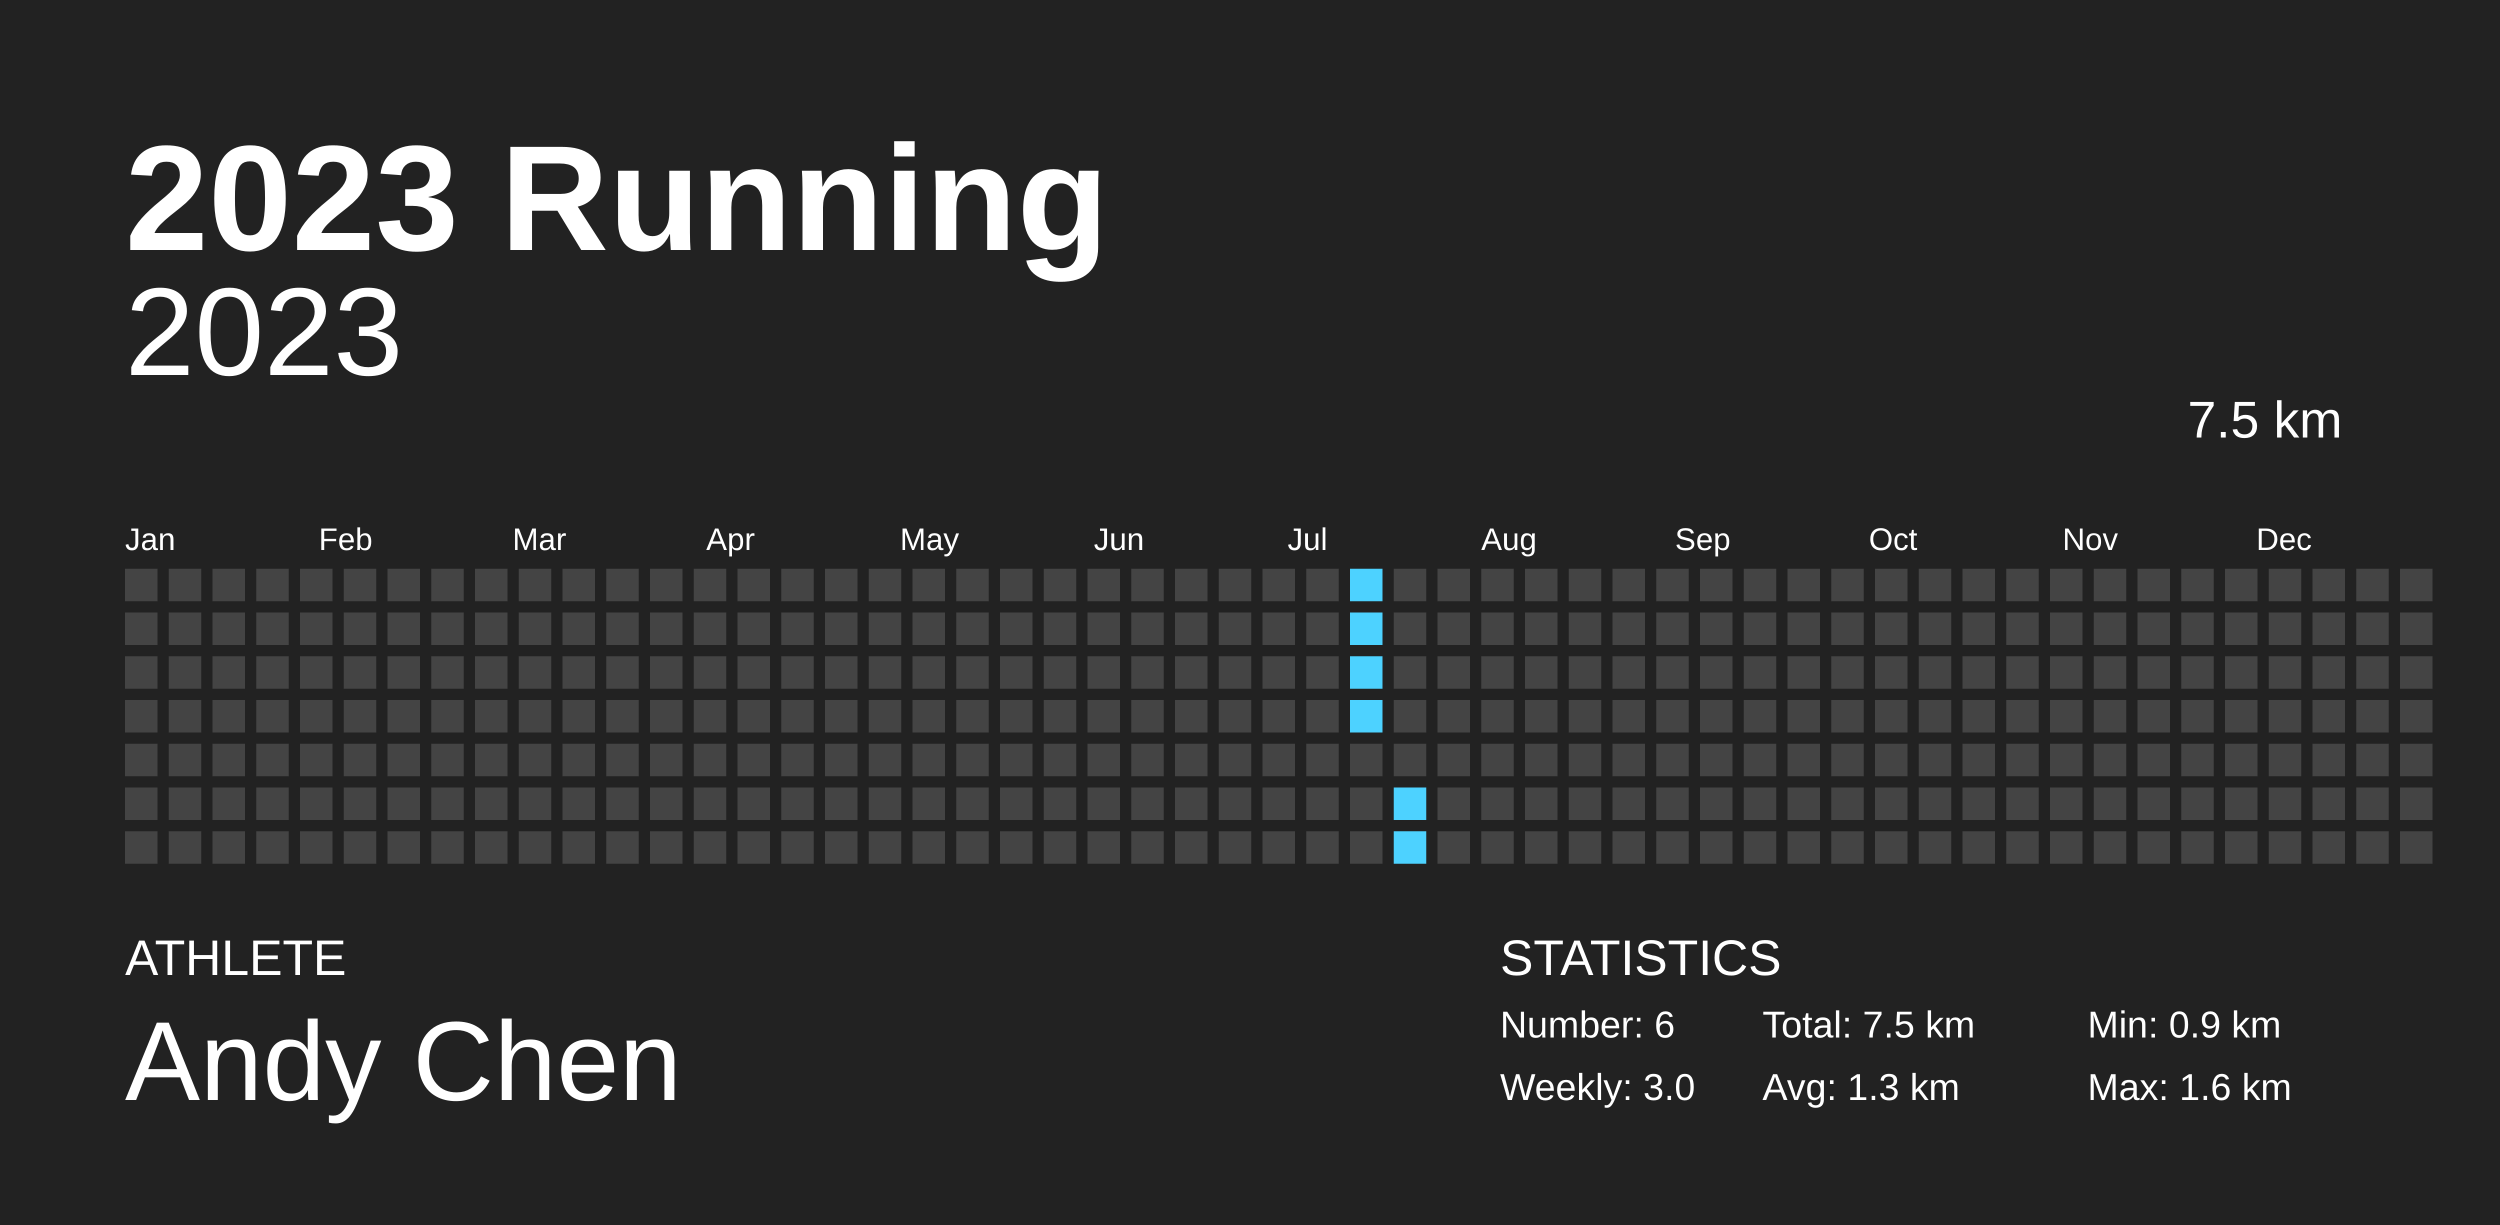
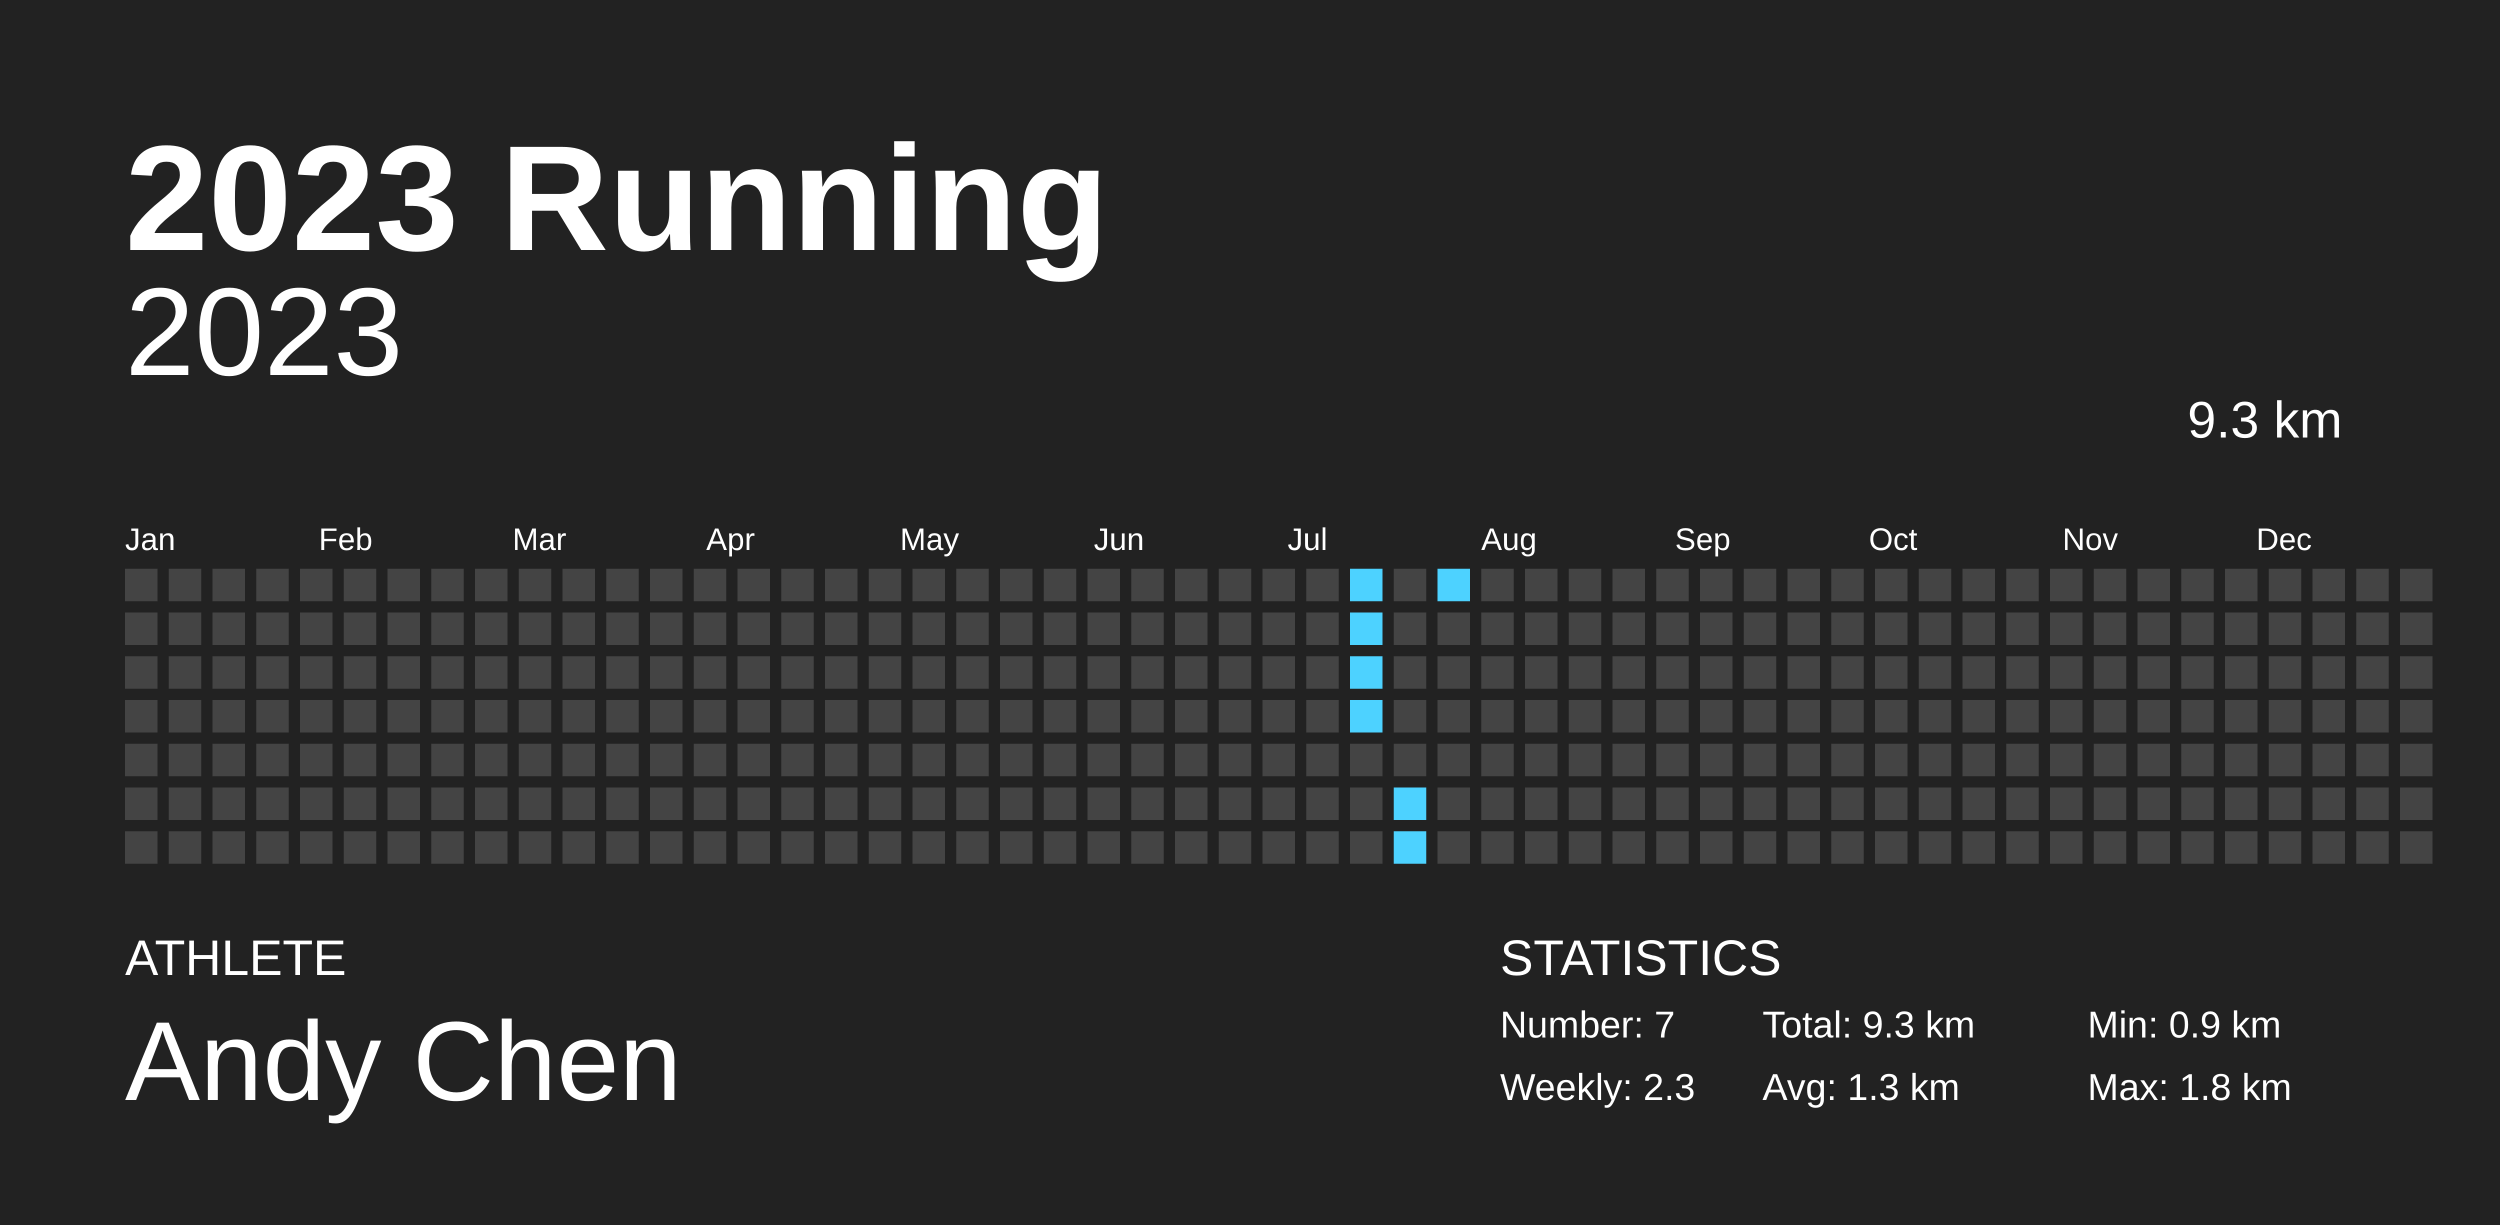
<svg xmlns="http://www.w3.org/2000/svg" baseProfile="full" height="98mm" version="1.1" viewBox="0,0,200,98" width="200mm">
  <defs />
  <rect fill="#222222" height="98" width="200" x="0" y="0" />
  <text fill="#FFFFFF" style="font-size:12px; font-family:Arial; font-weight:bold;" x="10" y="20">2023 Running</text>
  <text fill="#FFFFFF" style="font-size:4px; font-family:Arial" x="10" y="78">ATHLETE</text>
  <text fill="#FFFFFF" style="font-size:9px; font-family:Arial" x="10" y="88">Andy Chen</text>
  <text fill="#FFFFFF" style="font-size:4px; font-family:Arial" x="120" y="78">STATISTICS</text>
-   <text fill="#FFFFFF" style="font-size:3px; font-family:Arial" x="120" y="83">Number: 6</text>
-   <text fill="#FFFFFF" style="font-size:3px; font-family:Arial" x="120" y="88">Weekly: 3.0</text>
-   <text fill="#FFFFFF" style="font-size:3px; font-family:Arial" x="141" y="83">Total: 7.5 km</text>
+   <text fill="#FFFFFF" style="font-size:3px; font-family:Arial" x="120" y="83">Number: 7</text>
+   <text fill="#FFFFFF" style="font-size:3px; font-family:Arial" x="120" y="88">Weekly: 2.3</text>
+   <text fill="#FFFFFF" style="font-size:3px; font-family:Arial" x="141" y="83">Total: 9.3 km</text>
  <text fill="#FFFFFF" style="font-size:3px; font-family:Arial" x="141" y="88">Avg: 1.3 km</text>
  <text fill="#FFFFFF" style="font-size:3px; font-family:Arial" x="167" y="83">Min: 0.9 km</text>
-   <text fill="#FFFFFF" style="font-size:3px; font-family:Arial" x="167" y="88">Max: 1.6 km</text>
+   <text fill="#FFFFFF" style="font-size:3px; font-family:Arial" x="167" y="88">Max: 1.8 km</text>
  <text alignment-baseline="hanging" fill="#FFFFFF" style="font-size:10.0px; font-family:Arial;" x="10" y="30">2023</text>
-   <text alignment-baseline="hanging" fill="#FFFFFF" style="font-size:4.125px; font-family:Arial;" x="175" y="35">7.5 km</text>
+   <text alignment-baseline="hanging" fill="#FFFFFF" style="font-size:4.125px; font-family:Arial;" x="175" y="35">9.3 km</text>
  <text fill="#FFFFFF" style="font-size:2.5px; font-family:Arial" x="10.0" y="44">Jan</text>
  <text fill="#FFFFFF" style="font-size:2.5px; font-family:Arial" x="25.5" y="44">Feb</text>
  <text fill="#FFFFFF" style="font-size:2.5px; font-family:Arial" x="41.0" y="44">Mar</text>
  <text fill="#FFFFFF" style="font-size:2.5px; font-family:Arial" x="56.5" y="44">Apr</text>
  <text fill="#FFFFFF" style="font-size:2.5px; font-family:Arial" x="72.0" y="44">May</text>
  <text fill="#FFFFFF" style="font-size:2.5px; font-family:Arial" x="87.5" y="44">Jun</text>
  <text fill="#FFFFFF" style="font-size:2.5px; font-family:Arial" x="103.0" y="44">Jul</text>
  <text fill="#FFFFFF" style="font-size:2.5px; font-family:Arial" x="118.5" y="44">Aug</text>
  <text fill="#FFFFFF" style="font-size:2.5px; font-family:Arial" x="134.0" y="44">Sep</text>
  <text fill="#FFFFFF" style="font-size:2.5px; font-family:Arial" x="149.5" y="44">Oct</text>
  <text fill="#FFFFFF" style="font-size:2.5px; font-family:Arial" x="165.0" y="44">Nov</text>
  <text fill="#FFFFFF" style="font-size:2.5px; font-family:Arial" x="180.5" y="44">Dec</text>
  <rect fill="#444444" height="2.6" width="2.6" x="10.0" y="45.5" />
  <rect fill="#444444" height="2.6" width="2.6" x="10.0" y="49.0" />
  <rect fill="#444444" height="2.6" width="2.6" x="10.0" y="52.5" />
  <rect fill="#444444" height="2.6" width="2.6" x="10.0" y="56.0" />
  <rect fill="#444444" height="2.6" width="2.6" x="10.0" y="59.5" />
  <rect fill="#444444" height="2.6" width="2.6" x="10.0" y="63.0" />
  <rect fill="#444444" height="2.6" width="2.6" x="10.0" y="66.5" />
  <rect fill="#444444" height="2.6" width="2.6" x="13.5" y="45.5" />
  <rect fill="#444444" height="2.6" width="2.6" x="13.5" y="49.0" />
  <rect fill="#444444" height="2.6" width="2.6" x="13.5" y="52.5" />
  <rect fill="#444444" height="2.6" width="2.6" x="13.5" y="56.0" />
  <rect fill="#444444" height="2.6" width="2.6" x="13.5" y="59.5" />
  <rect fill="#444444" height="2.6" width="2.6" x="13.5" y="63.0" />
  <rect fill="#444444" height="2.6" width="2.6" x="13.5" y="66.5" />
  <rect fill="#444444" height="2.6" width="2.6" x="17.0" y="45.5" />
  <rect fill="#444444" height="2.6" width="2.6" x="17.0" y="49.0" />
  <rect fill="#444444" height="2.6" width="2.6" x="17.0" y="52.5" />
  <rect fill="#444444" height="2.6" width="2.6" x="17.0" y="56.0" />
  <rect fill="#444444" height="2.6" width="2.6" x="17.0" y="59.5" />
  <rect fill="#444444" height="2.6" width="2.6" x="17.0" y="63.0" />
  <rect fill="#444444" height="2.6" width="2.6" x="17.0" y="66.5" />
  <rect fill="#444444" height="2.6" width="2.6" x="20.5" y="45.5" />
  <rect fill="#444444" height="2.6" width="2.6" x="20.5" y="49.0" />
  <rect fill="#444444" height="2.6" width="2.6" x="20.5" y="52.5" />
  <rect fill="#444444" height="2.6" width="2.6" x="20.5" y="56.0" />
  <rect fill="#444444" height="2.6" width="2.6" x="20.5" y="59.5" />
  <rect fill="#444444" height="2.6" width="2.6" x="20.5" y="63.0" />
  <rect fill="#444444" height="2.6" width="2.6" x="20.5" y="66.5" />
  <rect fill="#444444" height="2.6" width="2.6" x="24.0" y="45.5" />
  <rect fill="#444444" height="2.6" width="2.6" x="24.0" y="49.0" />
  <rect fill="#444444" height="2.6" width="2.6" x="24.0" y="52.5" />
  <rect fill="#444444" height="2.6" width="2.6" x="24.0" y="56.0" />
  <rect fill="#444444" height="2.6" width="2.6" x="24.0" y="59.5" />
  <rect fill="#444444" height="2.6" width="2.6" x="24.0" y="63.0" />
  <rect fill="#444444" height="2.6" width="2.6" x="24.0" y="66.5" />
  <rect fill="#444444" height="2.6" width="2.6" x="27.5" y="45.5" />
  <rect fill="#444444" height="2.6" width="2.6" x="27.5" y="49.0" />
  <rect fill="#444444" height="2.6" width="2.6" x="27.5" y="52.5" />
  <rect fill="#444444" height="2.6" width="2.6" x="27.5" y="56.0" />
  <rect fill="#444444" height="2.6" width="2.6" x="27.5" y="59.5" />
  <rect fill="#444444" height="2.6" width="2.6" x="27.5" y="63.0" />
  <rect fill="#444444" height="2.6" width="2.6" x="27.5" y="66.5" />
  <rect fill="#444444" height="2.6" width="2.6" x="31.0" y="45.5" />
  <rect fill="#444444" height="2.6" width="2.6" x="31.0" y="49.0" />
  <rect fill="#444444" height="2.6" width="2.6" x="31.0" y="52.5" />
  <rect fill="#444444" height="2.6" width="2.6" x="31.0" y="56.0" />
  <rect fill="#444444" height="2.6" width="2.6" x="31.0" y="59.5" />
  <rect fill="#444444" height="2.6" width="2.6" x="31.0" y="63.0" />
  <rect fill="#444444" height="2.6" width="2.6" x="31.0" y="66.5" />
  <rect fill="#444444" height="2.6" width="2.6" x="34.5" y="45.5" />
  <rect fill="#444444" height="2.6" width="2.6" x="34.5" y="49.0" />
  <rect fill="#444444" height="2.6" width="2.6" x="34.5" y="52.5" />
  <rect fill="#444444" height="2.6" width="2.6" x="34.5" y="56.0" />
  <rect fill="#444444" height="2.6" width="2.6" x="34.5" y="59.5" />
  <rect fill="#444444" height="2.6" width="2.6" x="34.5" y="63.0" />
  <rect fill="#444444" height="2.6" width="2.6" x="34.5" y="66.5" />
  <rect fill="#444444" height="2.6" width="2.6" x="38.0" y="45.5" />
  <rect fill="#444444" height="2.6" width="2.6" x="38.0" y="49.0" />
  <rect fill="#444444" height="2.6" width="2.6" x="38.0" y="52.5" />
  <rect fill="#444444" height="2.6" width="2.6" x="38.0" y="56.0" />
  <rect fill="#444444" height="2.6" width="2.6" x="38.0" y="59.5" />
  <rect fill="#444444" height="2.6" width="2.6" x="38.0" y="63.0" />
  <rect fill="#444444" height="2.6" width="2.6" x="38.0" y="66.5" />
  <rect fill="#444444" height="2.6" width="2.6" x="41.5" y="45.5" />
  <rect fill="#444444" height="2.6" width="2.6" x="41.5" y="49.0" />
  <rect fill="#444444" height="2.6" width="2.6" x="41.5" y="52.5" />
  <rect fill="#444444" height="2.6" width="2.6" x="41.5" y="56.0" />
  <rect fill="#444444" height="2.6" width="2.6" x="41.5" y="59.5" />
  <rect fill="#444444" height="2.6" width="2.6" x="41.5" y="63.0" />
  <rect fill="#444444" height="2.6" width="2.6" x="41.5" y="66.5" />
  <rect fill="#444444" height="2.6" width="2.6" x="45.0" y="45.5" />
  <rect fill="#444444" height="2.6" width="2.6" x="45.0" y="49.0" />
  <rect fill="#444444" height="2.6" width="2.6" x="45.0" y="52.5" />
  <rect fill="#444444" height="2.6" width="2.6" x="45.0" y="56.0" />
  <rect fill="#444444" height="2.6" width="2.6" x="45.0" y="59.5" />
  <rect fill="#444444" height="2.6" width="2.6" x="45.0" y="63.0" />
  <rect fill="#444444" height="2.6" width="2.6" x="45.0" y="66.5" />
  <rect fill="#444444" height="2.6" width="2.6" x="48.5" y="45.5" />
  <rect fill="#444444" height="2.6" width="2.6" x="48.5" y="49.0" />
  <rect fill="#444444" height="2.6" width="2.6" x="48.5" y="52.5" />
  <rect fill="#444444" height="2.6" width="2.6" x="48.5" y="56.0" />
  <rect fill="#444444" height="2.6" width="2.6" x="48.5" y="59.5" />
  <rect fill="#444444" height="2.6" width="2.6" x="48.5" y="63.0" />
  <rect fill="#444444" height="2.6" width="2.6" x="48.5" y="66.5" />
  <rect fill="#444444" height="2.6" width="2.6" x="52.0" y="45.5" />
  <rect fill="#444444" height="2.6" width="2.6" x="52.0" y="49.0" />
  <rect fill="#444444" height="2.6" width="2.6" x="52.0" y="52.5" />
  <rect fill="#444444" height="2.6" width="2.6" x="52.0" y="56.0" />
  <rect fill="#444444" height="2.6" width="2.6" x="52.0" y="59.5" />
  <rect fill="#444444" height="2.6" width="2.6" x="52.0" y="63.0" />
  <rect fill="#444444" height="2.6" width="2.6" x="52.0" y="66.5" />
  <rect fill="#444444" height="2.6" width="2.6" x="55.5" y="45.5" />
  <rect fill="#444444" height="2.6" width="2.6" x="55.5" y="49.0" />
  <rect fill="#444444" height="2.6" width="2.6" x="55.5" y="52.5" />
  <rect fill="#444444" height="2.6" width="2.6" x="55.5" y="56.0" />
  <rect fill="#444444" height="2.6" width="2.6" x="55.5" y="59.5" />
  <rect fill="#444444" height="2.6" width="2.6" x="55.5" y="63.0" />
  <rect fill="#444444" height="2.6" width="2.6" x="55.5" y="66.5" />
  <rect fill="#444444" height="2.6" width="2.6" x="59.0" y="45.5" />
  <rect fill="#444444" height="2.6" width="2.6" x="59.0" y="49.0" />
  <rect fill="#444444" height="2.6" width="2.6" x="59.0" y="52.5" />
  <rect fill="#444444" height="2.6" width="2.6" x="59.0" y="56.0" />
  <rect fill="#444444" height="2.6" width="2.6" x="59.0" y="59.5" />
  <rect fill="#444444" height="2.6" width="2.6" x="59.0" y="63.0" />
  <rect fill="#444444" height="2.6" width="2.6" x="59.0" y="66.5" />
  <rect fill="#444444" height="2.6" width="2.6" x="62.5" y="45.5" />
  <rect fill="#444444" height="2.6" width="2.6" x="62.5" y="49.0" />
  <rect fill="#444444" height="2.6" width="2.6" x="62.5" y="52.5" />
  <rect fill="#444444" height="2.6" width="2.6" x="62.5" y="56.0" />
  <rect fill="#444444" height="2.6" width="2.6" x="62.5" y="59.5" />
  <rect fill="#444444" height="2.6" width="2.6" x="62.5" y="63.0" />
  <rect fill="#444444" height="2.6" width="2.6" x="62.5" y="66.5" />
  <rect fill="#444444" height="2.6" width="2.6" x="66.0" y="45.5" />
  <rect fill="#444444" height="2.6" width="2.6" x="66.0" y="49.0" />
  <rect fill="#444444" height="2.6" width="2.6" x="66.0" y="52.5" />
  <rect fill="#444444" height="2.6" width="2.6" x="66.0" y="56.0" />
  <rect fill="#444444" height="2.6" width="2.6" x="66.0" y="59.5" />
  <rect fill="#444444" height="2.6" width="2.6" x="66.0" y="63.0" />
  <rect fill="#444444" height="2.6" width="2.6" x="66.0" y="66.5" />
  <rect fill="#444444" height="2.6" width="2.6" x="69.5" y="45.5" />
  <rect fill="#444444" height="2.6" width="2.6" x="69.5" y="49.0" />
  <rect fill="#444444" height="2.6" width="2.6" x="69.5" y="52.5" />
  <rect fill="#444444" height="2.6" width="2.6" x="69.5" y="56.0" />
  <rect fill="#444444" height="2.6" width="2.6" x="69.5" y="59.5" />
  <rect fill="#444444" height="2.6" width="2.6" x="69.5" y="63.0" />
  <rect fill="#444444" height="2.6" width="2.6" x="69.5" y="66.5" />
  <rect fill="#444444" height="2.6" width="2.6" x="73.0" y="45.5" />
  <rect fill="#444444" height="2.6" width="2.6" x="73.0" y="49.0" />
  <rect fill="#444444" height="2.6" width="2.6" x="73.0" y="52.5" />
  <rect fill="#444444" height="2.6" width="2.6" x="73.0" y="56.0" />
  <rect fill="#444444" height="2.6" width="2.6" x="73.0" y="59.5" />
  <rect fill="#444444" height="2.6" width="2.6" x="73.0" y="63.0" />
  <rect fill="#444444" height="2.6" width="2.6" x="73.0" y="66.5" />
  <rect fill="#444444" height="2.6" width="2.6" x="76.5" y="45.5" />
  <rect fill="#444444" height="2.6" width="2.6" x="76.5" y="49.0" />
  <rect fill="#444444" height="2.6" width="2.6" x="76.5" y="52.5" />
  <rect fill="#444444" height="2.6" width="2.6" x="76.5" y="56.0" />
  <rect fill="#444444" height="2.6" width="2.6" x="76.5" y="59.5" />
  <rect fill="#444444" height="2.6" width="2.6" x="76.5" y="63.0" />
  <rect fill="#444444" height="2.6" width="2.6" x="76.5" y="66.5" />
  <rect fill="#444444" height="2.6" width="2.6" x="80.0" y="45.5" />
  <rect fill="#444444" height="2.6" width="2.6" x="80.0" y="49.0" />
  <rect fill="#444444" height="2.6" width="2.6" x="80.0" y="52.5" />
  <rect fill="#444444" height="2.6" width="2.6" x="80.0" y="56.0" />
  <rect fill="#444444" height="2.6" width="2.6" x="80.0" y="59.5" />
  <rect fill="#444444" height="2.6" width="2.6" x="80.0" y="63.0" />
  <rect fill="#444444" height="2.6" width="2.6" x="80.0" y="66.5" />
  <rect fill="#444444" height="2.6" width="2.6" x="83.5" y="45.5" />
  <rect fill="#444444" height="2.6" width="2.6" x="83.5" y="49.0" />
  <rect fill="#444444" height="2.6" width="2.6" x="83.5" y="52.5" />
  <rect fill="#444444" height="2.6" width="2.6" x="83.5" y="56.0" />
  <rect fill="#444444" height="2.6" width="2.6" x="83.5" y="59.5" />
  <rect fill="#444444" height="2.6" width="2.6" x="83.5" y="63.0" />
  <rect fill="#444444" height="2.6" width="2.6" x="83.5" y="66.5" />
  <rect fill="#444444" height="2.6" width="2.6" x="87.0" y="45.5" />
  <rect fill="#444444" height="2.6" width="2.6" x="87.0" y="49.0" />
  <rect fill="#444444" height="2.6" width="2.6" x="87.0" y="52.5" />
  <rect fill="#444444" height="2.6" width="2.6" x="87.0" y="56.0" />
  <rect fill="#444444" height="2.6" width="2.6" x="87.0" y="59.5" />
  <rect fill="#444444" height="2.6" width="2.6" x="87.0" y="63.0" />
  <rect fill="#444444" height="2.6" width="2.6" x="87.0" y="66.5" />
  <rect fill="#444444" height="2.6" width="2.6" x="90.5" y="45.5" />
  <rect fill="#444444" height="2.6" width="2.6" x="90.5" y="49.0" />
  <rect fill="#444444" height="2.6" width="2.6" x="90.5" y="52.5" />
  <rect fill="#444444" height="2.6" width="2.6" x="90.5" y="56.0" />
  <rect fill="#444444" height="2.6" width="2.6" x="90.5" y="59.5" />
  <rect fill="#444444" height="2.6" width="2.6" x="90.5" y="63.0" />
  <rect fill="#444444" height="2.6" width="2.6" x="90.5" y="66.5" />
  <rect fill="#444444" height="2.6" width="2.6" x="94.0" y="45.5" />
  <rect fill="#444444" height="2.6" width="2.6" x="94.0" y="49.0" />
  <rect fill="#444444" height="2.6" width="2.6" x="94.0" y="52.5" />
  <rect fill="#444444" height="2.6" width="2.6" x="94.0" y="56.0" />
  <rect fill="#444444" height="2.6" width="2.6" x="94.0" y="59.5" />
  <rect fill="#444444" height="2.6" width="2.6" x="94.0" y="63.0" />
  <rect fill="#444444" height="2.6" width="2.6" x="94.0" y="66.5" />
  <rect fill="#444444" height="2.6" width="2.6" x="97.5" y="45.5" />
  <rect fill="#444444" height="2.6" width="2.6" x="97.5" y="49.0" />
  <rect fill="#444444" height="2.6" width="2.6" x="97.5" y="52.5" />
  <rect fill="#444444" height="2.6" width="2.6" x="97.5" y="56.0" />
  <rect fill="#444444" height="2.6" width="2.6" x="97.5" y="59.5" />
  <rect fill="#444444" height="2.6" width="2.6" x="97.5" y="63.0" />
  <rect fill="#444444" height="2.6" width="2.6" x="97.5" y="66.5" />
  <rect fill="#444444" height="2.6" width="2.6" x="101.0" y="45.5" />
  <rect fill="#444444" height="2.6" width="2.6" x="101.0" y="49.0" />
  <rect fill="#444444" height="2.6" width="2.6" x="101.0" y="52.5" />
  <rect fill="#444444" height="2.6" width="2.6" x="101.0" y="56.0" />
  <rect fill="#444444" height="2.6" width="2.6" x="101.0" y="59.5" />
  <rect fill="#444444" height="2.6" width="2.6" x="101.0" y="63.0" />
  <rect fill="#444444" height="2.6" width="2.6" x="101.0" y="66.5" />
  <rect fill="#444444" height="2.6" width="2.6" x="104.5" y="45.5" />
  <rect fill="#444444" height="2.6" width="2.6" x="104.5" y="49.0" />
  <rect fill="#444444" height="2.6" width="2.6" x="104.5" y="52.5" />
  <rect fill="#444444" height="2.6" width="2.6" x="104.5" y="56.0" />
  <rect fill="#444444" height="2.6" width="2.6" x="104.5" y="59.5" />
  <rect fill="#444444" height="2.6" width="2.6" x="104.5" y="63.0" />
  <rect fill="#444444" height="2.6" width="2.6" x="104.5" y="66.5" />
  <rect fill="#4dd2ff" height="2.6" width="2.6" x="108.0" y="45.5" />
  <rect fill="#4dd2ff" height="2.6" width="2.6" x="108.0" y="49.0" />
  <rect fill="#4dd2ff" height="2.6" width="2.6" x="108.0" y="52.5" />
  <rect fill="#4dd2ff" height="2.6" width="2.6" x="108.0" y="56.0" />
  <rect fill="#444444" height="2.6" width="2.6" x="108.0" y="59.5" />
  <rect fill="#444444" height="2.6" width="2.6" x="108.0" y="63.0" />
  <rect fill="#444444" height="2.6" width="2.6" x="108.0" y="66.5" />
  <rect fill="#444444" height="2.6" width="2.6" x="111.5" y="45.5" />
  <rect fill="#444444" height="2.6" width="2.6" x="111.5" y="49.0" />
  <rect fill="#444444" height="2.6" width="2.6" x="111.5" y="52.5" />
  <rect fill="#444444" height="2.6" width="2.6" x="111.5" y="56.0" />
  <rect fill="#444444" height="2.6" width="2.6" x="111.5" y="59.5" />
  <rect fill="#4dd2ff" height="2.6" width="2.6" x="111.5" y="63.0" />
  <rect fill="#4dd2ff" height="2.6" width="2.6" x="111.5" y="66.5" />
-   <rect fill="#444444" height="2.6" width="2.6" x="115.0" y="45.5" />
+   <rect fill="#4dd2ff" height="2.6" width="2.6" x="115.0" y="45.5" />
  <rect fill="#444444" height="2.6" width="2.6" x="115.0" y="49.0" />
  <rect fill="#444444" height="2.6" width="2.6" x="115.0" y="52.5" />
  <rect fill="#444444" height="2.6" width="2.6" x="115.0" y="56.0" />
  <rect fill="#444444" height="2.6" width="2.6" x="115.0" y="59.5" />
  <rect fill="#444444" height="2.6" width="2.6" x="115.0" y="63.0" />
  <rect fill="#444444" height="2.6" width="2.6" x="115.0" y="66.5" />
  <rect fill="#444444" height="2.6" width="2.6" x="118.5" y="45.5" />
  <rect fill="#444444" height="2.6" width="2.6" x="118.5" y="49.0" />
  <rect fill="#444444" height="2.6" width="2.6" x="118.5" y="52.5" />
  <rect fill="#444444" height="2.6" width="2.6" x="118.5" y="56.0" />
  <rect fill="#444444" height="2.6" width="2.6" x="118.5" y="59.5" />
  <rect fill="#444444" height="2.6" width="2.6" x="118.5" y="63.0" />
  <rect fill="#444444" height="2.6" width="2.6" x="118.5" y="66.5" />
  <rect fill="#444444" height="2.6" width="2.6" x="122.0" y="45.5" />
  <rect fill="#444444" height="2.6" width="2.6" x="122.0" y="49.0" />
  <rect fill="#444444" height="2.6" width="2.6" x="122.0" y="52.5" />
  <rect fill="#444444" height="2.6" width="2.6" x="122.0" y="56.0" />
  <rect fill="#444444" height="2.6" width="2.6" x="122.0" y="59.5" />
  <rect fill="#444444" height="2.6" width="2.6" x="122.0" y="63.0" />
  <rect fill="#444444" height="2.6" width="2.6" x="122.0" y="66.5" />
  <rect fill="#444444" height="2.6" width="2.6" x="125.5" y="45.5" />
  <rect fill="#444444" height="2.6" width="2.6" x="125.5" y="49.0" />
  <rect fill="#444444" height="2.6" width="2.6" x="125.5" y="52.5" />
  <rect fill="#444444" height="2.6" width="2.6" x="125.5" y="56.0" />
  <rect fill="#444444" height="2.6" width="2.6" x="125.5" y="59.5" />
  <rect fill="#444444" height="2.6" width="2.6" x="125.5" y="63.0" />
  <rect fill="#444444" height="2.6" width="2.6" x="125.5" y="66.5" />
  <rect fill="#444444" height="2.6" width="2.6" x="129.0" y="45.5" />
  <rect fill="#444444" height="2.6" width="2.6" x="129.0" y="49.0" />
  <rect fill="#444444" height="2.6" width="2.6" x="129.0" y="52.5" />
  <rect fill="#444444" height="2.6" width="2.6" x="129.0" y="56.0" />
  <rect fill="#444444" height="2.6" width="2.6" x="129.0" y="59.5" />
  <rect fill="#444444" height="2.6" width="2.6" x="129.0" y="63.0" />
  <rect fill="#444444" height="2.6" width="2.6" x="129.0" y="66.5" />
  <rect fill="#444444" height="2.6" width="2.6" x="132.5" y="45.5" />
  <rect fill="#444444" height="2.6" width="2.6" x="132.5" y="49.0" />
  <rect fill="#444444" height="2.6" width="2.6" x="132.5" y="52.5" />
  <rect fill="#444444" height="2.6" width="2.6" x="132.5" y="56.0" />
  <rect fill="#444444" height="2.6" width="2.6" x="132.5" y="59.5" />
  <rect fill="#444444" height="2.6" width="2.6" x="132.5" y="63.0" />
  <rect fill="#444444" height="2.6" width="2.6" x="132.5" y="66.5" />
  <rect fill="#444444" height="2.6" width="2.6" x="136.0" y="45.5" />
  <rect fill="#444444" height="2.6" width="2.6" x="136.0" y="49.0" />
  <rect fill="#444444" height="2.6" width="2.6" x="136.0" y="52.5" />
  <rect fill="#444444" height="2.6" width="2.6" x="136.0" y="56.0" />
  <rect fill="#444444" height="2.6" width="2.6" x="136.0" y="59.5" />
  <rect fill="#444444" height="2.6" width="2.6" x="136.0" y="63.0" />
  <rect fill="#444444" height="2.6" width="2.6" x="136.0" y="66.5" />
  <rect fill="#444444" height="2.6" width="2.6" x="139.5" y="45.5" />
  <rect fill="#444444" height="2.6" width="2.6" x="139.5" y="49.0" />
  <rect fill="#444444" height="2.6" width="2.6" x="139.5" y="52.5" />
  <rect fill="#444444" height="2.6" width="2.6" x="139.5" y="56.0" />
  <rect fill="#444444" height="2.6" width="2.6" x="139.5" y="59.5" />
  <rect fill="#444444" height="2.6" width="2.6" x="139.5" y="63.0" />
  <rect fill="#444444" height="2.6" width="2.6" x="139.5" y="66.5" />
  <rect fill="#444444" height="2.6" width="2.6" x="143.0" y="45.5" />
  <rect fill="#444444" height="2.6" width="2.6" x="143.0" y="49.0" />
  <rect fill="#444444" height="2.6" width="2.6" x="143.0" y="52.5" />
  <rect fill="#444444" height="2.6" width="2.6" x="143.0" y="56.0" />
  <rect fill="#444444" height="2.6" width="2.6" x="143.0" y="59.5" />
  <rect fill="#444444" height="2.6" width="2.6" x="143.0" y="63.0" />
  <rect fill="#444444" height="2.6" width="2.6" x="143.0" y="66.5" />
  <rect fill="#444444" height="2.6" width="2.6" x="146.5" y="45.5" />
  <rect fill="#444444" height="2.6" width="2.6" x="146.5" y="49.0" />
  <rect fill="#444444" height="2.6" width="2.6" x="146.5" y="52.5" />
  <rect fill="#444444" height="2.6" width="2.6" x="146.5" y="56.0" />
  <rect fill="#444444" height="2.6" width="2.6" x="146.5" y="59.5" />
  <rect fill="#444444" height="2.6" width="2.6" x="146.5" y="63.0" />
  <rect fill="#444444" height="2.6" width="2.6" x="146.5" y="66.5" />
  <rect fill="#444444" height="2.6" width="2.6" x="150.0" y="45.5" />
  <rect fill="#444444" height="2.6" width="2.6" x="150.0" y="49.0" />
  <rect fill="#444444" height="2.6" width="2.6" x="150.0" y="52.5" />
  <rect fill="#444444" height="2.6" width="2.6" x="150.0" y="56.0" />
  <rect fill="#444444" height="2.6" width="2.6" x="150.0" y="59.5" />
  <rect fill="#444444" height="2.6" width="2.6" x="150.0" y="63.0" />
  <rect fill="#444444" height="2.6" width="2.6" x="150.0" y="66.5" />
  <rect fill="#444444" height="2.6" width="2.6" x="153.5" y="45.5" />
  <rect fill="#444444" height="2.6" width="2.6" x="153.5" y="49.0" />
  <rect fill="#444444" height="2.6" width="2.6" x="153.5" y="52.5" />
  <rect fill="#444444" height="2.6" width="2.6" x="153.5" y="56.0" />
  <rect fill="#444444" height="2.6" width="2.6" x="153.5" y="59.5" />
  <rect fill="#444444" height="2.6" width="2.6" x="153.5" y="63.0" />
  <rect fill="#444444" height="2.6" width="2.6" x="153.5" y="66.5" />
  <rect fill="#444444" height="2.6" width="2.6" x="157.0" y="45.5" />
  <rect fill="#444444" height="2.6" width="2.6" x="157.0" y="49.0" />
  <rect fill="#444444" height="2.6" width="2.6" x="157.0" y="52.5" />
  <rect fill="#444444" height="2.6" width="2.6" x="157.0" y="56.0" />
  <rect fill="#444444" height="2.6" width="2.6" x="157.0" y="59.5" />
  <rect fill="#444444" height="2.6" width="2.6" x="157.0" y="63.0" />
  <rect fill="#444444" height="2.6" width="2.6" x="157.0" y="66.5" />
  <rect fill="#444444" height="2.6" width="2.6" x="160.5" y="45.5" />
  <rect fill="#444444" height="2.6" width="2.6" x="160.5" y="49.0" />
  <rect fill="#444444" height="2.6" width="2.6" x="160.5" y="52.5" />
  <rect fill="#444444" height="2.6" width="2.6" x="160.5" y="56.0" />
  <rect fill="#444444" height="2.6" width="2.6" x="160.5" y="59.5" />
  <rect fill="#444444" height="2.6" width="2.6" x="160.5" y="63.0" />
  <rect fill="#444444" height="2.6" width="2.6" x="160.5" y="66.5" />
  <rect fill="#444444" height="2.6" width="2.6" x="164.0" y="45.5" />
  <rect fill="#444444" height="2.6" width="2.6" x="164.0" y="49.0" />
  <rect fill="#444444" height="2.6" width="2.6" x="164.0" y="52.5" />
  <rect fill="#444444" height="2.6" width="2.6" x="164.0" y="56.0" />
  <rect fill="#444444" height="2.6" width="2.6" x="164.0" y="59.5" />
  <rect fill="#444444" height="2.6" width="2.6" x="164.0" y="63.0" />
  <rect fill="#444444" height="2.6" width="2.6" x="164.0" y="66.5" />
  <rect fill="#444444" height="2.6" width="2.6" x="167.5" y="45.5" />
  <rect fill="#444444" height="2.6" width="2.6" x="167.5" y="49.0" />
  <rect fill="#444444" height="2.6" width="2.6" x="167.5" y="52.5" />
  <rect fill="#444444" height="2.6" width="2.6" x="167.5" y="56.0" />
  <rect fill="#444444" height="2.6" width="2.6" x="167.5" y="59.5" />
  <rect fill="#444444" height="2.6" width="2.6" x="167.5" y="63.0" />
  <rect fill="#444444" height="2.6" width="2.6" x="167.5" y="66.5" />
  <rect fill="#444444" height="2.6" width="2.6" x="171.0" y="45.5" />
  <rect fill="#444444" height="2.6" width="2.6" x="171.0" y="49.0" />
  <rect fill="#444444" height="2.6" width="2.6" x="171.0" y="52.5" />
  <rect fill="#444444" height="2.6" width="2.6" x="171.0" y="56.0" />
  <rect fill="#444444" height="2.6" width="2.6" x="171.0" y="59.5" />
  <rect fill="#444444" height="2.6" width="2.6" x="171.0" y="63.0" />
  <rect fill="#444444" height="2.6" width="2.6" x="171.0" y="66.5" />
  <rect fill="#444444" height="2.6" width="2.6" x="174.5" y="45.5" />
  <rect fill="#444444" height="2.6" width="2.6" x="174.5" y="49.0" />
  <rect fill="#444444" height="2.6" width="2.6" x="174.5" y="52.5" />
  <rect fill="#444444" height="2.6" width="2.6" x="174.5" y="56.0" />
  <rect fill="#444444" height="2.6" width="2.6" x="174.5" y="59.5" />
  <rect fill="#444444" height="2.6" width="2.6" x="174.5" y="63.0" />
  <rect fill="#444444" height="2.6" width="2.6" x="174.5" y="66.5" />
  <rect fill="#444444" height="2.6" width="2.6" x="178.0" y="45.5" />
  <rect fill="#444444" height="2.6" width="2.6" x="178.0" y="49.0" />
  <rect fill="#444444" height="2.6" width="2.6" x="178.0" y="52.5" />
  <rect fill="#444444" height="2.6" width="2.6" x="178.0" y="56.0" />
  <rect fill="#444444" height="2.6" width="2.6" x="178.0" y="59.5" />
  <rect fill="#444444" height="2.6" width="2.6" x="178.0" y="63.0" />
  <rect fill="#444444" height="2.6" width="2.6" x="178.0" y="66.5" />
  <rect fill="#444444" height="2.6" width="2.6" x="181.5" y="45.5" />
  <rect fill="#444444" height="2.6" width="2.6" x="181.5" y="49.0" />
  <rect fill="#444444" height="2.6" width="2.6" x="181.5" y="52.5" />
  <rect fill="#444444" height="2.6" width="2.6" x="181.5" y="56.0" />
  <rect fill="#444444" height="2.6" width="2.6" x="181.5" y="59.5" />
  <rect fill="#444444" height="2.6" width="2.6" x="181.5" y="63.0" />
  <rect fill="#444444" height="2.6" width="2.6" x="181.5" y="66.5" />
  <rect fill="#444444" height="2.6" width="2.6" x="185.0" y="45.5" />
  <rect fill="#444444" height="2.6" width="2.6" x="185.0" y="49.0" />
  <rect fill="#444444" height="2.6" width="2.6" x="185.0" y="52.5" />
  <rect fill="#444444" height="2.6" width="2.6" x="185.0" y="56.0" />
  <rect fill="#444444" height="2.6" width="2.6" x="185.0" y="59.5" />
  <rect fill="#444444" height="2.6" width="2.6" x="185.0" y="63.0" />
  <rect fill="#444444" height="2.6" width="2.6" x="185.0" y="66.5" />
  <rect fill="#444444" height="2.6" width="2.6" x="188.5" y="45.5" />
  <rect fill="#444444" height="2.6" width="2.6" x="188.5" y="49.0" />
  <rect fill="#444444" height="2.6" width="2.6" x="188.5" y="52.5" />
  <rect fill="#444444" height="2.6" width="2.6" x="188.5" y="56.0" />
  <rect fill="#444444" height="2.6" width="2.6" x="188.5" y="59.5" />
  <rect fill="#444444" height="2.6" width="2.6" x="188.5" y="63.0" />
  <rect fill="#444444" height="2.6" width="2.6" x="188.5" y="66.5" />
  <rect fill="#444444" height="2.6" width="2.6" x="192.0" y="45.5" />
  <rect fill="#444444" height="2.6" width="2.6" x="192.0" y="49.0" />
  <rect fill="#444444" height="2.6" width="2.6" x="192.0" y="52.5" />
  <rect fill="#444444" height="2.6" width="2.6" x="192.0" y="56.0" />
  <rect fill="#444444" height="2.6" width="2.6" x="192.0" y="59.5" />
  <rect fill="#444444" height="2.6" width="2.6" x="192.0" y="63.0" />
  <rect fill="#444444" height="2.6" width="2.6" x="192.0" y="66.5" />
</svg>
